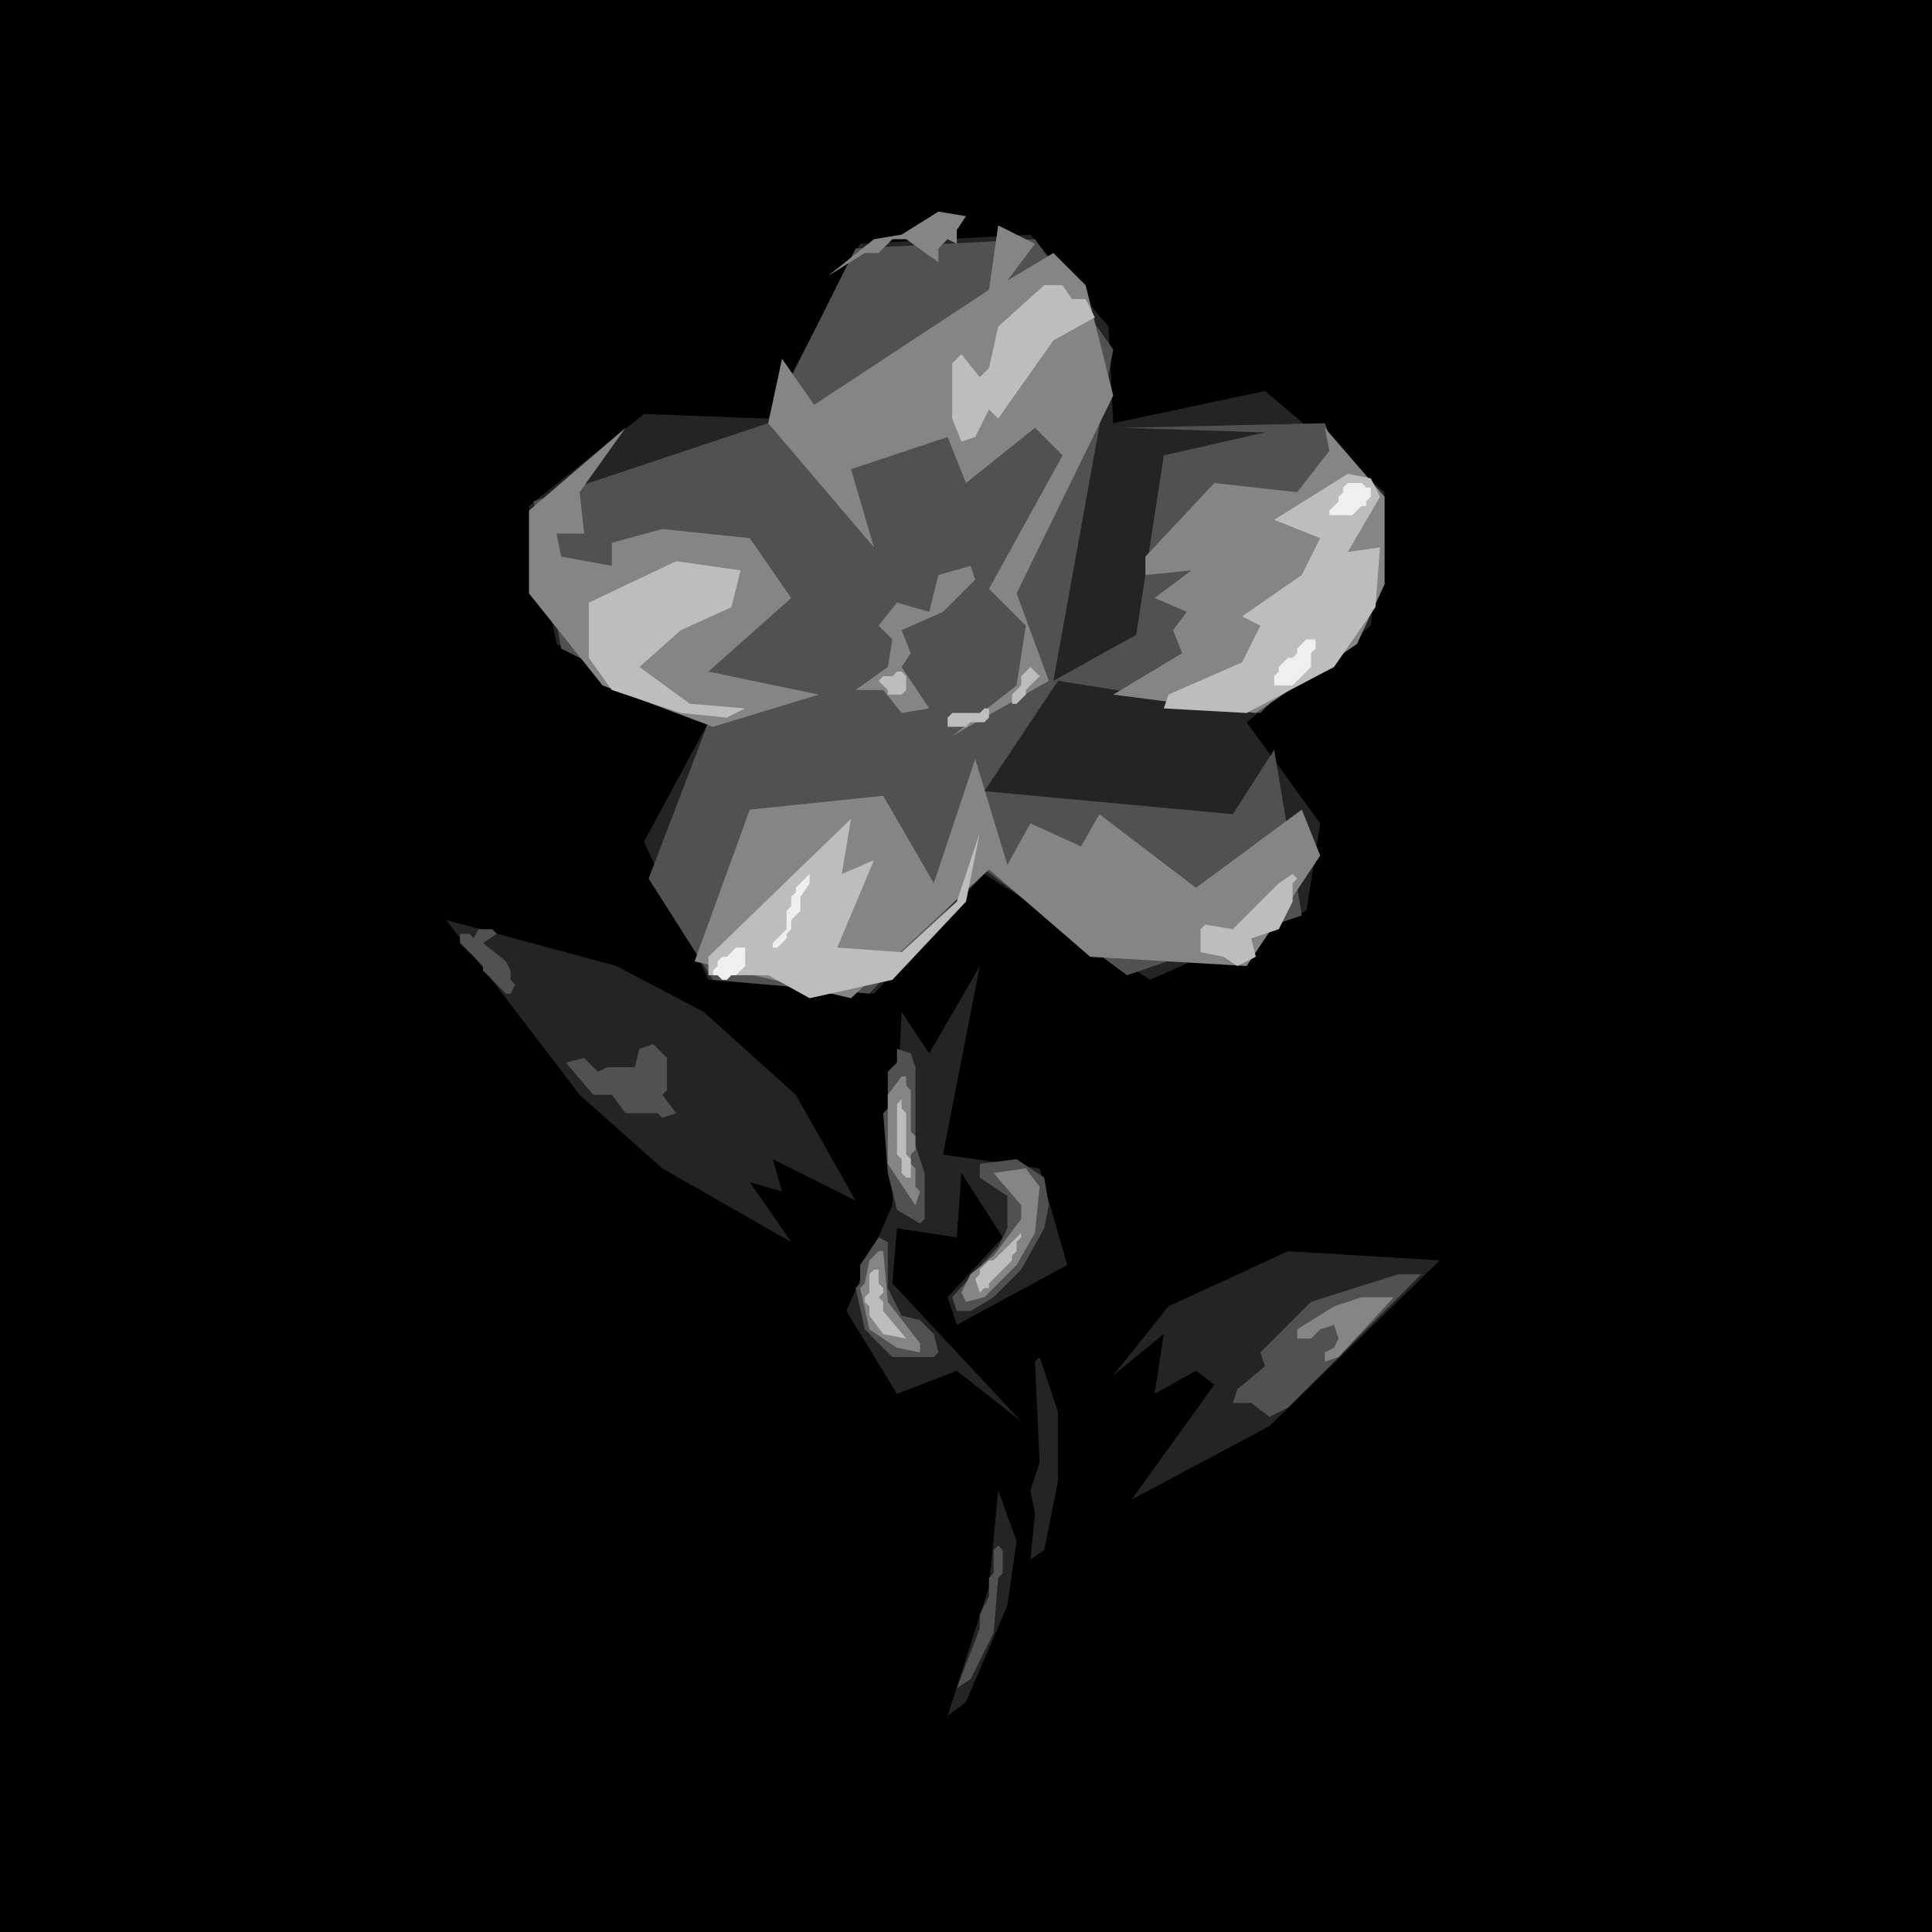
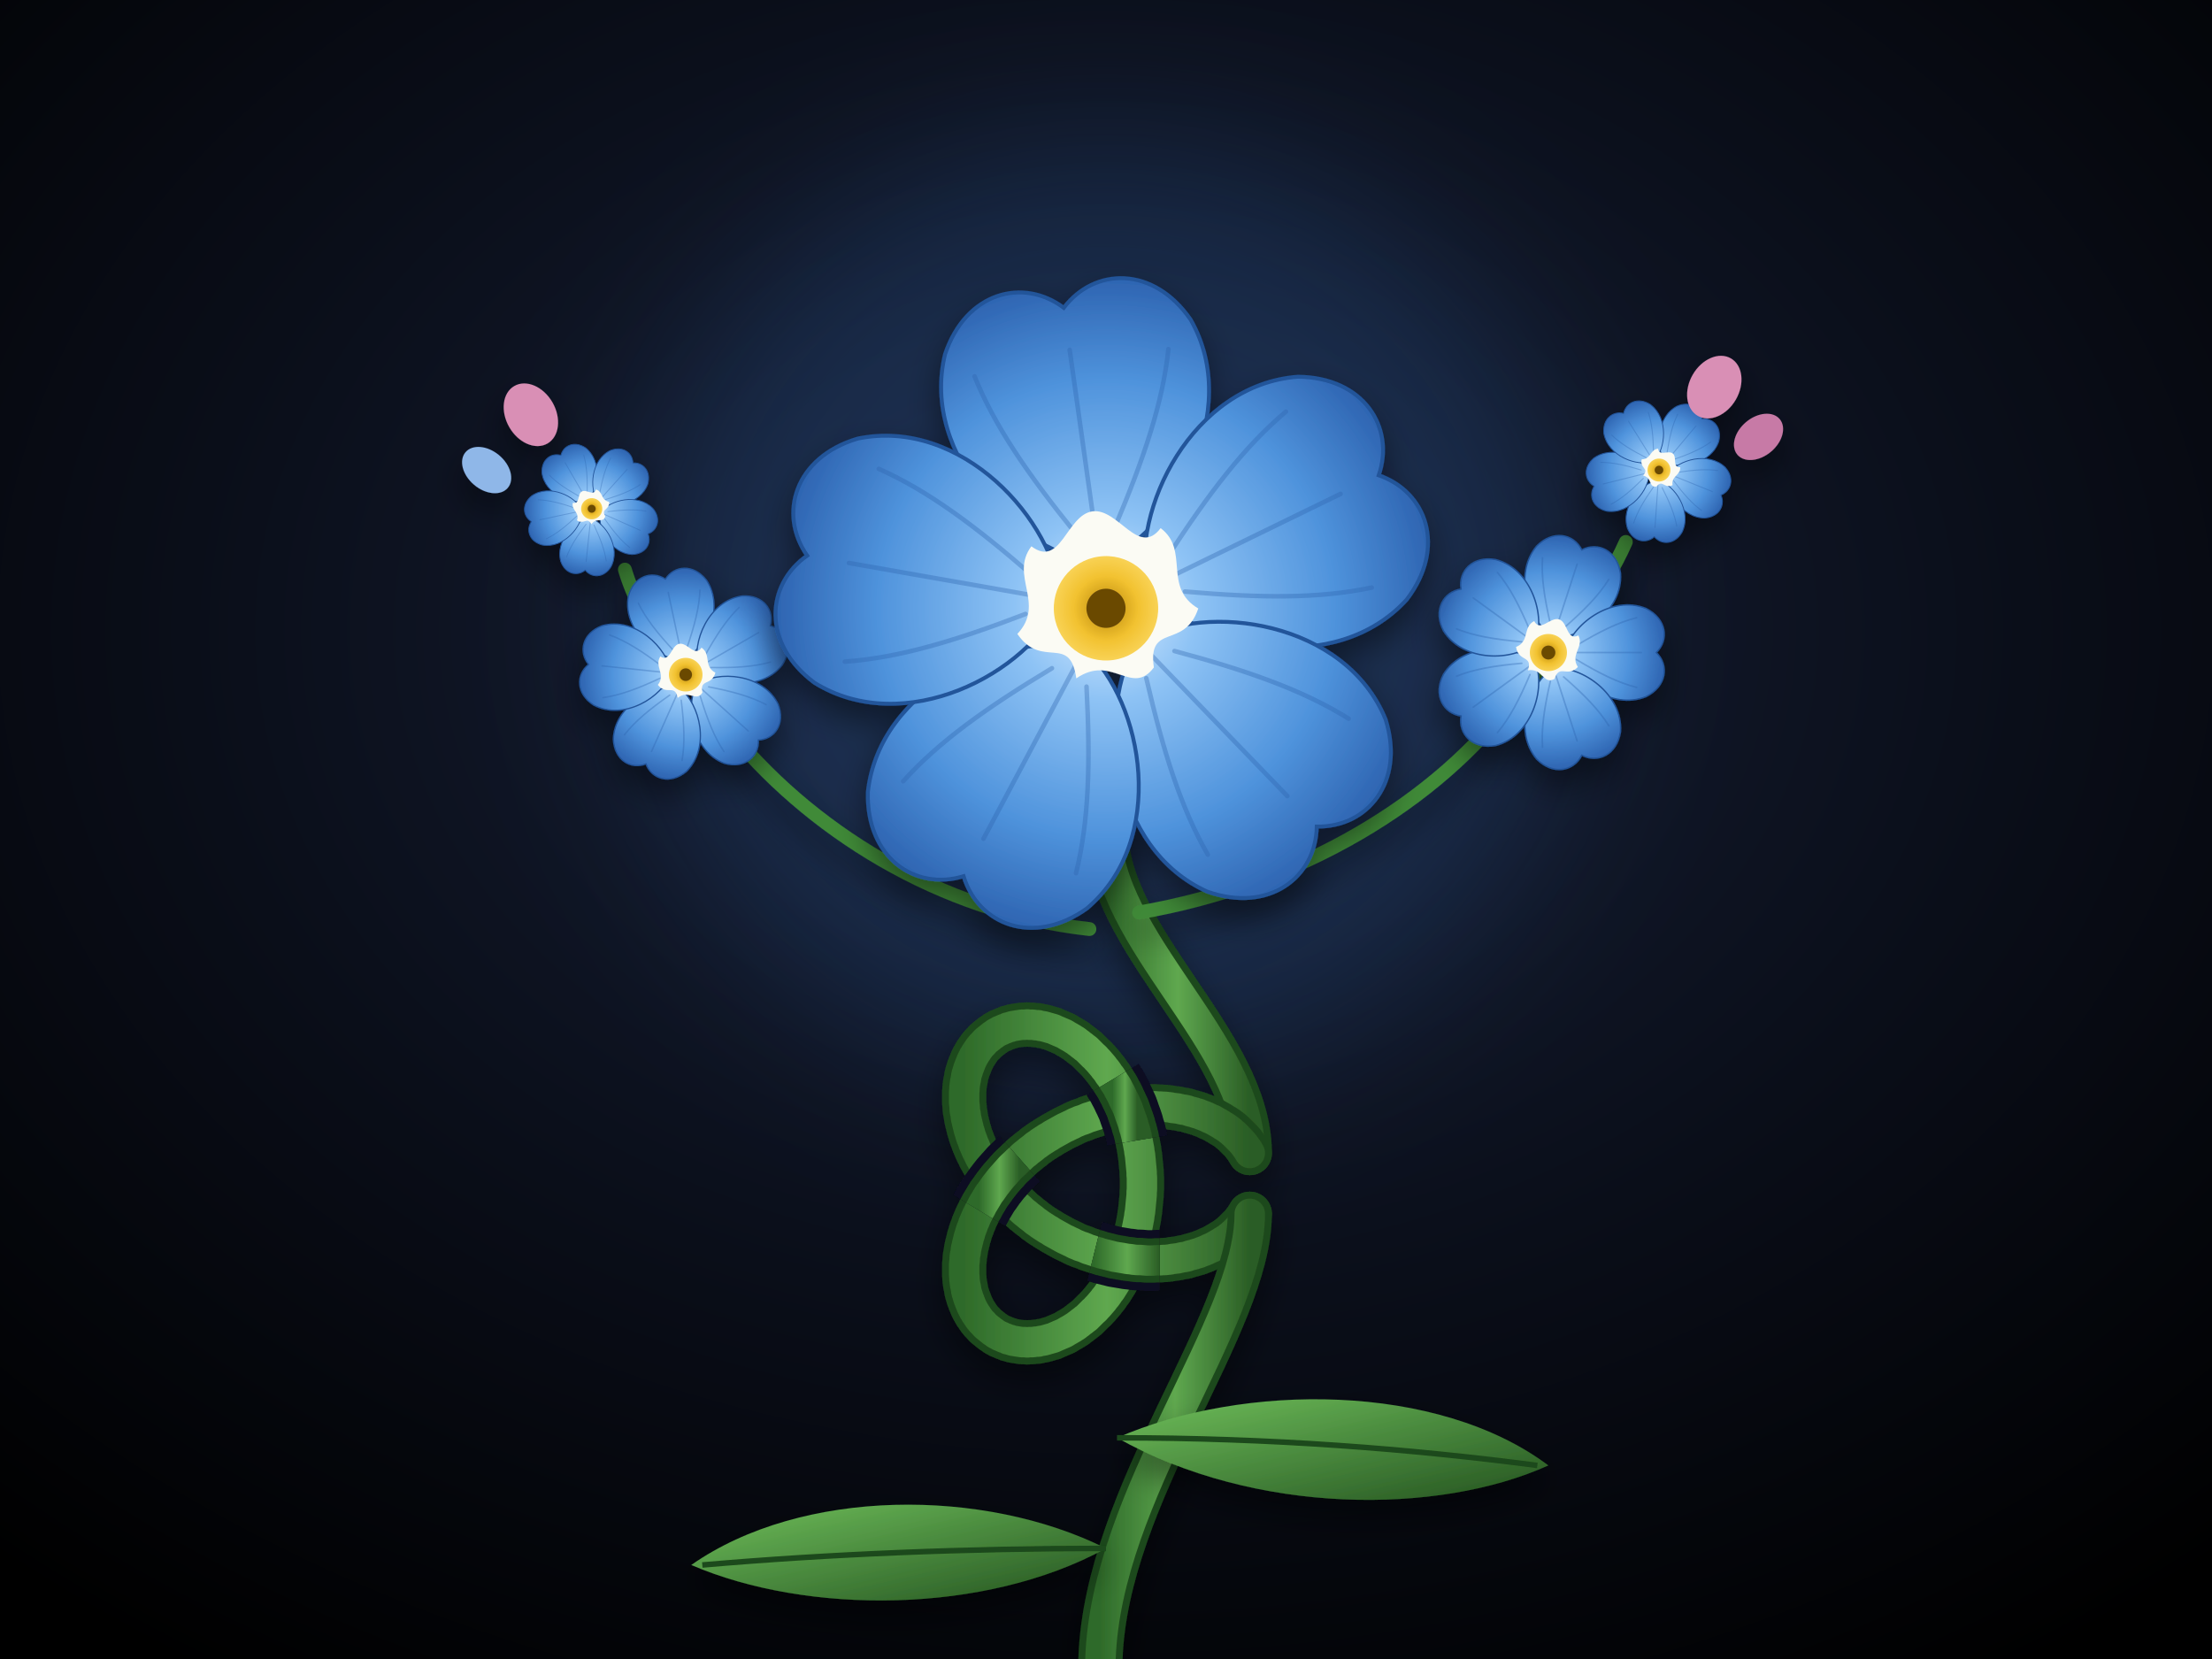
- <svg xmlns="http://www.w3.org/2000/svg" viewBox="0 0 420 420" role="img" aria-labelledby="title desc">
-   <rect width="420" height="420" fill="#000" />
-   <path fill="#242424" d="M217,324L215,345 L206,373 L210,370 L219,349 L221,335ZM226,295L225,296 L226,318 L224,324 L225,329 L224,339 L227,337 L230,322 L230,307ZM313,274L280,272 L254,284 L242,299 L253,290 L251,303 L260,298 L264,301 L246,326 L276,310ZM213,210L202,229 L196,220 L194,262 L184,285 L195,303 L208,298 L222,309 L194,279 L195,267 L208,269 L209,255 L218,269 L206,282 L208,288 L232,275 L226,254 L205,251ZM97,200L126,238 L144,254 L172,270 L163,257 L170,259 L168,252 L186,261 L173,238 L153,220 L134,210ZM115,110L121,140 L154,157 L140,183 L154,213 L190,216 L214,190 L250,213 L284,198 L287,179 L271,157 L298,136 L301,107 L275,85 L242,92 L241,71 L224,51 L187,53 L167,91 L140,90Z" />
-   <path fill="#515151" d="M217,336L216,337 L216,342 L215,343 L215,347 L213,351 L213,354 L208,367 L211,365 L216,355 L217,343 L218,342 L218,337ZM309,277L304,277 L285,283 L274,294 L275,297 L269,302 L268,305 L272,305 L276,308 L280,306ZM191,269L187,275 L187,279 L186,280 L188,289 L194,295 L203,295 L204,294 L203,290 L200,287 L196,286 L193,280 L193,270ZM221,252L213,253 L213,256 L219,260 L219,267 L217,271 L207,282 L208,285 L211,285 L216,282 L222,276 L227,267 L228,262 L227,256ZM195,228L195,231 L193,233 L193,241 L192,242 L193,255 L195,263 L200,266 L201,265 L201,255 L199,249 L199,232 L198,229ZM147,242L144,238 L145,237 L145,230 L142,227 L139,228 L138,232 L132,232 L130,233 L127,230 L123,231 L129,238 L133,238 L136,242 L143,242 L144,243ZM100,203L100,205 L105,210 L105,211 L110,216 L111,216 L112,214 L111,213 L111,211 L110,209 L105,205 L108,203 L107,202 L104,202 L103,204 L102,203ZM116,109L122,141 L154,157 L141,191 L155,213 L189,216 L214,189 L245,212 L283,199 L277,163 L268,177 L214,172 L230,148 L274,155 L301,127 L288,92 L244,93 L275,94 L253,99 L247,138 L229,148 L242,76 L225,52 L186,54 L167,92Z" />
-   <path fill="#858585" d="M303,282L296,282 L290,284 L282,289 L282,291 L285,291 L287,289 L290,288 L291,291 L290,293 L288,294 L288,296 L291,295ZM191,272L189,274 L188,279 L187,280 L189,289 L195,293 L200,294 L200,292 L193,283 L192,272ZM223,254L216,255 L222,262 L222,265 L216,273 L211,277 L209,281 L210,283 L214,282 L221,275 L225,268 L226,258ZM196,234L193,238 L193,253 L199,262 L200,259 L199,258 L199,254 L198,253 L198,251 L199,250 L199,247 L198,246 L198,237 L197,236 L197,234ZM151,209L185,217 L215,189 L237,208 L271,210 L287,186 L283,176 L260,193 L239,177 L235,184 L224,179 L219,188 L212,165 L203,192 L192,173 L163,176ZM211,123L204,125 L202,133 L195,131 L191,136 L194,139 L193,145 L186,150 L192,150 L196,155 L202,154 L196,145 L198,142 L196,137 L205,133 L212,126ZM288,93L289,98 L282,107 L264,105 L249,121 L249,125 L259,124 L251,130 L258,133 L255,137 L257,142 L242,151 L273,155 L295,140 L301,127 L301,108ZM115,111L115,129 L131,149 L155,158 L178,151 L154,146 L172,130 L163,117 L144,115 L133,118 L133,123 L122,121 L121,116 L127,116 L126,107 L136,93ZM217,49L215,63 L177,88 L170,78 L167,92 L190,119 L185,102 L206,95 L210,105 L225,93 L231,99 L215,128 L223,136 L221,149 L207,160 L228,148 L221,129 L242,86 L236,62 L229,55 L219,61 L225,53ZM210,47L204,46 L196,51 L190,52 L180,60 L188,55 L191,55 L194,52 L197,52 L204,57 L204,54 L206,52 L208,53 L208,50Z" />
-   <path fill="#bdbdbd" d="M190,276L189,277 L189,281 L188,282 L188,283 L189,284 L189,286 L192,290 L197,291 L192,285 L192,283 L191,282 L192,281 L192,280 L191,279 L191,276ZM222,267L222,268 L216,274 L215,274 L213,276 L213,277 L212,278 L213,281 L214,280 L215,280 L215,279 L220,274 L220,273 L221,272 L221,270 L222,269ZM196,239L195,240 L195,251 L196,252 L196,255 L197,256 L198,256 L198,252 L197,251 L197,242 L196,241ZM282,191L281,190 L278,192 L268,202 L262,201 L261,202 L261,207 L266,208 L269,210 L273,208 L272,204 L278,202 L281,196 L281,192ZM213,181L208,196 L196,207 L182,206 L190,187 L183,190 L185,178 L154,208 L154,212 L167,212 L176,217 L194,213 L210,196ZM215,154L214,154 L213,155 L207,155 L206,156 L206,158 L210,158 L211,157 L214,157 L215,156ZM197,150L197,147 L196,146 L195,146 L194,147 L192,147 L191,148 L189,148 L191,148 L193,150 L193,151 L196,151ZM224,145L222,147 L222,149 L220,151 L220,153 L221,153 L223,151 L223,150 L226,147ZM128,131L128,143 L133,150 L148,155 L158,156 L162,154 L150,153 L139,145 L148,137 L159,132 L161,124 L147,122ZM298,104L293,103 L277,113 L287,117 L283,125 L270,134 L274,136 L270,144 L254,151 L253,154 L271,155 L290,145 L299,132 L300,119 L293,120 L300,108ZM236,65L233,65 L231,62 L227,62 L217,71 L215,80 L213,82 L209,77 L207,79 L207,91 L209,96 L212,95 L215,89 L217,91 L229,74 L238,69Z" />
-   <path fill="#efefef" d="M162,206L160,206 L158,208 L157,208 L156,209 L156,210 L155,211 L155,212 L156,212 L157,213 L158,213 L159,212 L160,212 L162,210ZM176,190L173,193 L173,194 L172,195 L172,197 L171,198 L171,202 L168,205 L168,206 L169,206 L171,204 L171,203 L172,202 L172,200 L174,198 L174,195 L176,192ZM286,139L284,139 L282,141 L282,142 L281,143 L280,143 L278,145 L278,146 L277,147 L277,149 L281,149 L285,145 L285,142 L286,141ZM298,106L297,106 L296,105 L293,105 L292,106 L292,107 L291,108 L291,109 L289,111 L289,112 L294,112 L296,110 L297,110 L297,109 L298,108Z" />
+ <svg xmlns="http://www.w3.org/2000/svg" viewBox="0 0 800 600" role="img" aria-labelledby="title desc">
+   <defs>
+     <radialGradient id="bg" cx="50%" cy="38%" r="75%">
+       <stop offset="0" stop-color="#18223a" />
+       <stop offset="0.55" stop-color="#0a0e19" />
+       <stop offset="1" stop-color="#000" />
+     </radialGradient>
+     <radialGradient id="petal" cx="0" cy="0" r="100" gradientUnits="userSpaceOnUse">
+       <stop offset="0" stop-color="#d9ecff" />
+       <stop offset="0.28" stop-color="#8ec3f5" />
+       <stop offset="0.7" stop-color="#4f93dc" />
+       <stop offset="1" stop-color="#2f66b3" />
+     </radialGradient>
+     <radialGradient id="eye" cx="0" cy="0" r="22" gradientUnits="userSpaceOnUse">
+       <stop offset="0" stop-color="#b8860b" />
+       <stop offset="0.45" stop-color="#f2c230" />
+       <stop offset="1" stop-color="#ffe27a" />
+     </radialGradient>
+     <linearGradient id="stem" x1="0" y1="0" x2="1" y2="0">
+       <stop offset="0" stop-color="#2f6b2a" />
+       <stop offset="0.5" stop-color="#5fa84f" />
+       <stop offset="1" stop-color="#2a5d25" />
+     </linearGradient>
+     <linearGradient id="leaf" x1="0" y1="0" x2="1" y2="1">
+       <stop offset="0" stop-color="#6fbf5b" />
+       <stop offset="1" stop-color="#23521f" />
+     </linearGradient>
+     <filter id="soft" x="-20%" y="-20%" width="140%" height="140%">
+       <feGaussianBlur in="SourceAlpha" stdDeviation="6" />
+       <feOffset dy="6" />
+       <feComponentTransfer>
+         <feFuncA type="linear" slope="0.45" />
+       </feComponentTransfer>
+       <feMerge>
+         <feMergeNode />
+         <feMergeNode in="SourceGraphic" />
+       </feMerge>
+     </filter>
+     <filter id="glow" x="-50%" y="-50%" width="200%" height="200%">
+       <feGaussianBlur stdDeviation="30" />
+     </filter>
+     <path id="p" d="M0,-14 C-24,-20 -50,-54 -38,-84 C-29,-102 -11,-104 0,-93 C11,-104 29,-102 38,-84 C50,-54 24,-20 0,-14 Z" />
+     <g id="flower">
+       <g fill="url(#petal)" stroke="#23549a" stroke-width="1.2">
+         <use href="#p" />
+         <use href="#p" transform="rotate(72)" />
+         <use href="#p" transform="rotate(144)" />
+         <use href="#p" transform="rotate(216)" />
+         <use href="#p" transform="rotate(288)" />
+       </g>
+       <g stroke="#2d63ad" stroke-opacity="0.35" stroke-width="1.4" fill="none" stroke-linecap="round">
+         <path d="M0,-18 L0,-80 M-6,-24 C-18,-44 -26,-60 -30,-76 M6,-24 C18,-44 26,-60 30,-76" />
+         <path transform="rotate(72)" d="M0,-18 L0,-80 M-6,-24 C-18,-44 -26,-60 -30,-76 M6,-24 C18,-44 26,-60 30,-76" />
+         <path transform="rotate(144)" d="M0,-18 L0,-80 M-6,-24 C-18,-44 -26,-60 -30,-76 M6,-24 C18,-44 26,-60 30,-76" />
+         <path transform="rotate(216)" d="M0,-18 L0,-80 M-6,-24 C-18,-44 -26,-60 -30,-76 M6,-24 C18,-44 26,-60 30,-76" />
+         <path transform="rotate(288)" d="M0,-18 L0,-80 M-6,-24 C-18,-44 -26,-60 -30,-76 M6,-24 C18,-44 26,-60 30,-76" />
+       </g>
+       <path fill="#fbfbf4" d="M0,-30 C8,-30 12,-14 20,-22 C28,-14 18,-4 28,4 C22,16 12,6 12,20 C4,28 0,14 -12,20 C-12,6 -22,16 -28,4 C-18,-4 -28,-14 -20,-22 C-12,-14 -8,-30 0,-30 Z" />
+       <circle r="16" fill="url(#eye)" />
+       <circle r="6" fill="#6b4a06" />
+     </g>
+   </defs>
+   <rect width="800" height="600" fill="url(#bg)" />
+   <circle cx="400" cy="220" r="170" fill="#3d7fd6" opacity="0.18" filter="url(#glow)" />
+   <g fill="none" stroke-linejoin="round" filter="url(#soft)">
+     <path d="M400,300 C400,340 452.0,377.0 452.0,417.0" stroke="#1f4a1c" stroke-width="16" stroke-linecap="round" />
+     <path d="M400,300 C400,340 452.0,377.0 452.0,417.0" stroke="url(#stem)" stroke-width="11" stroke-linecap="round" />
+     <path d="M452.0,439.0 L451.6,439.6 L451.3,440.2 L450.9,440.7 L450.5,441.3 L450.1,441.8 L449.7,442.4 L449.2,442.9 L448.8,443.4 L448.3,443.9 L447.8,444.4 L447.3,444.9 L446.8,445.4 L446.3,445.9 L445.7,446.4 L445.2,446.9 L444.6,447.3 L444.0,447.8 L443.4,448.2 L442.8,448.6 L442.1,449.0 L441.5,449.4 L440.8,449.8 L440.1,450.2 L439.4,450.6 L438.7,451.0 L438.0,451.3 L437.3,451.6 L436.5,452.0 L435.8,452.3 L435.0,452.6 L434.2,452.9 L433.5,453.2 L432.7,453.4 L431.8,453.7 L431.0,453.9 L430.2,454.1 L429.4,454.4 L428.5,454.6 L427.7,454.7 L426.8,454.9 L425.9,455.1 L425.0,455.2 L424.1,455.3 L423.2,455.5 L422.3,455.6 L421.4,455.7 L420.5,455.7 L419.6,455.8 L418.7,455.8 L417.7,455.9 L416.8,455.9 L415.8,455.9 L414.9,455.9 L413.9,455.8 L413.0,455.8 L412.0,455.7 L411.1,455.6 L410.1,455.6 L409.1,455.5 L408.1,455.3 L407.2,455.2 L406.2,455.0 L405.2,454.9 L404.2,454.7 L403.3,454.5 L402.3,454.3 L401.3,454.1 L400.3,453.8 L399.3,453.6 L398.4,453.3 L397.4,453.0 L396.4,452.7 L395.4,452.4 L394.5,452.1 L393.5,451.8 L392.6,451.4 L391.6,451.0 L390.6,450.7 L389.7,450.3 L388.7,449.9 L387.8,449.4 L386.9,449.0 L385.9,448.5 L385.0,448.1 L384.1,447.6 L383.2,447.1 L382.3,446.6 L381.4,446.1 L380.5,445.6 L379.6,445.0 L378.7,444.5 L377.8,443.9 L377.0,443.4 L376.1,442.8 L375.3,442.2 L374.4,441.6 L373.6,440.9 L372.8,440.3 L372.0,439.7 L371.2,439.0 L370.4,438.4 L369.6,437.7 L368.9,437.0 L368.1,436.3 L367.4,435.6 L366.7,434.9 L365.9,434.2 L365.2,433.5 L364.6,432.8 L363.9,432.0 L363.2,431.3 L362.6,430.5 L361.9,429.8 L361.3,429.0 L360.7,428.2 L360.1,427.4 L359.5,426.7 L358.9,425.9 L358.4,425.1 L357.8,424.3 L357.3,423.5 L356.8,422.7 L356.3,421.8 L355.8,421.0 L355.3,420.2 L354.9,419.4 L354.4,418.6 L354.0,417.7 L353.6,416.9 L353.2,416.1 L352.8,415.2 L352.5,414.4 L352.1,413.6 L351.8,412.7 L351.5,411.9 L351.2,411.1 L350.9,410.2 L350.7,409.4 L350.4,408.6 L350.2,407.7 L350.0,406.9 L349.8,406.1 L349.6,405.2 L349.4,404.4 L349.3,403.6 L349.2,402.8 L349.0,402.0 L348.9,401.2 L348.9,400.4 L348.8,399.6 L348.7,398.8 L348.7,398.0 L348.7,397.2 L348.7,396.4 L348.7,395.6 L348.7,394.9 L348.8,394.1 L348.8,393.4 L348.9,392.6 L349.0,391.9 L349.1,391.2 L349.3,390.4 L349.4,389.7 L349.5,389.0 L349.7,388.3 L349.9,387.7 L350.1,387.0 L350.3,386.3 L350.6,385.7 L350.8,385.0 L351.1,384.4 L351.3,383.8 L351.6,383.2 L351.9,382.6 L352.2,382.0 L352.6,381.4 L352.9,380.8 L353.3,380.3 L353.6,379.8 L354.0,379.2 L354.4,378.7 L354.8,378.2 L355.2,377.8 L355.7,377.3 L356.1,376.8 L356.5,376.4 L357.0,376.0 L357.5,375.6 L358.0,375.2 L358.5,374.8 L359.0,374.4 L359.5,374.1 L360.0,373.7 L360.5,373.4 L361.1,373.1 L361.6,372.8 L362.2,372.6 L362.8,372.3 L363.3,372.1 L363.9,371.9 L364.5,371.6 L365.1,371.5 L365.7,371.3 L366.3,371.1 L367.0,371.0 L367.6,370.9 L368.2,370.8 L368.9,370.7 L369.5,370.6 L370.2,370.6 L370.8,370.6 L371.5,370.5 L372.1,370.6 L372.8,370.6 L373.5,370.6 L374.1,370.7 L374.8,370.8 L375.5,370.8 L376.2,371.0 L376.8,371.1 L377.5,371.2 L378.2,371.4 L378.9,371.6 L379.6,371.8 L380.3,372.0 L381.0,372.2 L381.6,372.5 L382.3,372.8 L383.0,373.1 L383.7,373.4 L384.4,373.7 L385.1,374.0 L385.7,374.4 L386.4,374.8 L387.1,375.2 L387.8,375.6 L388.4,376.0 L389.1,376.4 L389.7,376.9 L390.4,377.4 L391.0,377.9 L391.7,378.4 L392.3,378.9 L393.0,379.4 L393.6,380.0 L394.2,380.6 L394.8,381.2 L395.4,381.8 L396.1,382.4 L396.6,383.0 L397.2,383.6 L397.8,384.3 L398.4,385.0 L399.0,385.7 L399.5,386.4 L400.1,387.1 L400.6,387.8 L401.1,388.6 L401.7,389.3 L402.2,390.1 L402.7,390.9 L403.2,391.7 L403.7,392.5 L404.1,393.3 L404.6,394.1 L405.1,395.0 L405.5,395.8 L405.9,396.7 L406.4,397.5 L406.8,398.4 L407.2,399.3 L407.5,400.2 L407.9,401.1 L408.3,402.0 L408.6,403.0 L409.0,403.9 L409.3,404.8 L409.6,405.8 L409.9,406.8 L410.2,407.7 L410.4,408.7 L410.7,409.7 L411.0,410.7 L411.2,411.6 L411.4,412.6 L411.6,413.6 L411.8,414.7 L412.0,415.7 L412.1,416.7 L412.3,417.7 L412.4,418.7 L412.5,419.7 L412.6,420.8 L412.7,421.8 L412.8,422.8 L412.9,423.9 L412.9,424.9 L413.0,425.9 L413.0,427.0 L413.0,428.0 L413.0,429.0 L413.0,430.1 L412.9,431.1 L412.9,432.1 L412.8,433.2 L412.7,434.2 L412.6,435.2 L412.5,436.3 L412.4,437.3 L412.3,438.3 L412.1,439.3 L412.0,440.3 L411.8,441.3 L411.6,442.4 L411.4,443.4 L411.2,444.4 L411.0,445.3 L410.7,446.3 L410.4,447.3 L410.2,448.3 L409.9,449.2 L409.6,450.2 L409.3,451.2 L409.0,452.1 L408.6,453.0 L408.3,454.0 L407.9,454.9 L407.5,455.8 L407.2,456.7 L406.8,457.6 L406.4,458.5 L405.9,459.3 L405.5,460.2 L405.1,461.0 L404.6,461.9 L404.1,462.7 L403.7,463.5 L403.2,464.3 L402.7,465.1 L402.2,465.9 L401.7,466.7 L401.1,467.4 L400.6,468.2 L400.1,468.9 L399.5,469.6 L399.0,470.3 L398.4,471.0 L397.8,471.7 L397.2,472.4 L396.6,473.0 L396.1,473.6 L395.4,474.2 L394.8,474.8 L394.2,475.4 L393.6,476.0 L393.0,476.6 L392.3,477.1 L391.7,477.6 L391.0,478.1 L390.4,478.6 L389.7,479.1 L389.1,479.6 L388.4,480.0 L387.8,480.4 L387.1,480.8 L386.4,481.2 L385.7,481.6 L385.1,482.0 L384.4,482.3 L383.7,482.6 L383.0,482.9 L382.3,483.2 L381.6,483.5 L381.0,483.8 L380.3,484.0 L379.6,484.2 L378.9,484.4 L378.2,484.6 L377.5,484.8 L376.8,484.9 L376.2,485.0 L375.5,485.2 L374.8,485.2 L374.1,485.3 L373.5,485.4 L372.8,485.4 L372.1,485.4 L371.5,485.5 L370.8,485.4 L370.2,485.4 L369.5,485.4 L368.9,485.3 L368.2,485.2 L367.6,485.1 L367.0,485.0 L366.3,484.9 L365.7,484.7 L365.1,484.5 L364.5,484.4 L363.9,484.1 L363.3,483.9 L362.8,483.7 L362.2,483.4 L361.6,483.2 L361.1,482.9 L360.5,482.6 L360.0,482.3 L359.5,481.9 L359.0,481.6 L358.5,481.2 L358.0,480.8 L357.5,480.4 L357.0,480.0 L356.5,479.6 L356.1,479.2 L355.7,478.7 L355.2,478.2 L354.8,477.8 L354.4,477.3 L354.0,476.8 L353.6,476.2 L353.3,475.7 L352.9,475.2 L352.6,474.6 L352.2,474.0 L351.9,473.4 L351.6,472.8 L351.3,472.2 L351.1,471.6 L350.8,471.0 L350.6,470.3 L350.3,469.7 L350.1,469.0 L349.9,468.3 L349.7,467.7 L349.5,467.0 L349.4,466.3 L349.3,465.6 L349.1,464.8 L349.0,464.1 L348.9,463.4 L348.8,462.6 L348.8,461.9 L348.7,461.1 L348.7,460.4 L348.7,459.6 L348.7,458.8 L348.7,458.0 L348.7,457.2 L348.8,456.4 L348.9,455.6 L348.9,454.8 L349.0,454.0 L349.2,453.2 L349.3,452.4 L349.4,451.6 L349.6,450.8 L349.8,449.9 L350.0,449.1 L350.2,448.3 L350.4,447.4 L350.7,446.6 L350.9,445.8 L351.2,444.9 L351.5,444.1 L351.8,443.3 L352.1,442.4 L352.5,441.6 L352.8,440.8 L353.2,439.9 L353.6,439.1 L354.0,438.3 L354.4,437.4 L354.9,436.6 L355.3,435.8 L355.8,435.0 L356.3,434.2 L356.8,433.3 L357.3,432.5 L357.8,431.7 L358.4,430.9 L358.9,430.1 L359.5,429.3 L360.1,428.6 L360.7,427.8 L361.3,427.0 L361.9,426.2 L362.6,425.5 L363.2,424.7 L363.9,424.0 L364.6,423.2 L365.2,422.5 L365.9,421.8 L366.7,421.1 L367.4,420.4 L368.1,419.7 L368.9,419.0 L369.6,418.3 L370.4,417.6 L371.2,417.0 L372.0,416.3 L372.8,415.7 L373.6,415.1 L374.4,414.4 L375.3,413.8 L376.1,413.2 L377.0,412.6 L377.8,412.1 L378.7,411.5 L379.6,411.0 L380.5,410.4 L381.4,409.9 L382.3,409.4 L383.2,408.9 L384.1,408.4 L385.0,407.9 L385.9,407.5 L386.9,407.0 L387.8,406.6 L388.7,406.1 L389.7,405.7 L390.6,405.3 L391.6,405.0 L392.6,404.6 L393.5,404.2 L394.5,403.9 L395.4,403.6 L396.4,403.3 L397.4,403.0 L398.4,402.7 L399.3,402.4 L400.3,402.2 L401.3,401.9 L402.3,401.7 L403.3,401.5 L404.2,401.3 L405.2,401.1 L406.2,401.0 L407.2,400.8 L408.1,400.7 L409.1,400.5 L410.1,400.4 L411.1,400.4 L412.0,400.3 L413.0,400.2 L413.9,400.2 L414.9,400.1 L415.8,400.1 L416.8,400.1 L417.7,400.1 L418.7,400.2 L419.6,400.2 L420.5,400.3 L421.4,400.3 L422.3,400.4 L423.2,400.5 L424.1,400.7 L425.0,400.8 L425.9,400.9 L426.8,401.1 L427.7,401.3 L428.5,401.4 L429.4,401.6 L430.2,401.9 L431.0,402.1 L431.8,402.3 L432.7,402.6 L433.5,402.8 L434.2,403.1 L435.0,403.4 L435.8,403.7 L436.5,404.0 L437.3,404.4 L438.0,404.7 L438.7,405.0 L439.4,405.4 L440.1,405.8 L440.8,406.2 L441.5,406.6 L442.1,407.0 L442.8,407.4 L443.4,407.8 L444.0,408.2 L444.6,408.7 L445.2,409.1 L445.7,409.6 L446.3,410.1 L446.8,410.6 L447.3,411.1 L447.8,411.6 L448.3,412.1 L448.8,412.6 L449.2,413.1 L449.7,413.6 L450.1,414.2 L450.5,414.7 L450.9,415.3 L451.3,415.8 L451.6,416.4 L452.0,417.0" stroke="#1f4a1c" stroke-width="16" stroke-linecap="round" />
+     <path d="M452.0,439.0 L451.6,439.6 L451.3,440.2 L450.9,440.7 L450.5,441.3 L450.1,441.8 L449.7,442.4 L449.2,442.9 L448.8,443.4 L448.3,443.9 L447.8,444.4 L447.3,444.9 L446.8,445.4 L446.3,445.9 L445.7,446.4 L445.2,446.9 L444.6,447.3 L444.0,447.8 L443.4,448.2 L442.8,448.6 L442.1,449.0 L441.5,449.4 L440.8,449.8 L440.1,450.2 L439.4,450.6 L438.7,451.0 L438.0,451.3 L437.3,451.6 L436.5,452.0 L435.8,452.3 L435.0,452.6 L434.2,452.9 L433.5,453.2 L432.7,453.4 L431.8,453.7 L431.0,453.9 L430.2,454.1 L429.4,454.4 L428.5,454.6 L427.7,454.7 L426.8,454.9 L425.9,455.1 L425.0,455.2 L424.1,455.3 L423.2,455.5 L422.3,455.6 L421.4,455.7 L420.5,455.7 L419.6,455.8 L418.7,455.8 L417.7,455.9 L416.8,455.9 L415.8,455.9 L414.9,455.9 L413.9,455.8 L413.0,455.8 L412.0,455.7 L411.1,455.6 L410.1,455.6 L409.1,455.5 L408.1,455.3 L407.2,455.2 L406.2,455.0 L405.2,454.9 L404.2,454.7 L403.3,454.5 L402.3,454.3 L401.3,454.1 L400.3,453.8 L399.3,453.6 L398.4,453.3 L397.4,453.0 L396.4,452.7 L395.4,452.4 L394.5,452.1 L393.5,451.8 L392.6,451.4 L391.6,451.0 L390.6,450.7 L389.7,450.3 L388.7,449.9 L387.8,449.4 L386.9,449.0 L385.9,448.5 L385.0,448.1 L384.1,447.6 L383.2,447.1 L382.3,446.6 L381.4,446.1 L380.5,445.6 L379.6,445.0 L378.7,444.5 L377.8,443.9 L377.0,443.4 L376.1,442.8 L375.3,442.2 L374.4,441.6 L373.6,440.9 L372.8,440.3 L372.0,439.7 L371.2,439.0 L370.4,438.4 L369.6,437.7 L368.9,437.0 L368.1,436.3 L367.4,435.6 L366.7,434.9 L365.9,434.2 L365.2,433.5 L364.6,432.8 L363.9,432.0 L363.2,431.3 L362.6,430.5 L361.9,429.8 L361.3,429.0 L360.7,428.2 L360.1,427.4 L359.5,426.7 L358.9,425.9 L358.4,425.1 L357.8,424.3 L357.3,423.5 L356.8,422.7 L356.3,421.8 L355.8,421.0 L355.3,420.2 L354.9,419.4 L354.4,418.6 L354.0,417.7 L353.6,416.9 L353.2,416.1 L352.8,415.2 L352.5,414.4 L352.1,413.6 L351.8,412.7 L351.5,411.9 L351.2,411.1 L350.9,410.2 L350.7,409.4 L350.4,408.6 L350.2,407.7 L350.0,406.9 L349.8,406.1 L349.6,405.2 L349.4,404.4 L349.3,403.6 L349.2,402.8 L349.0,402.0 L348.9,401.2 L348.9,400.4 L348.8,399.6 L348.7,398.8 L348.7,398.0 L348.7,397.2 L348.7,396.4 L348.7,395.6 L348.7,394.9 L348.8,394.1 L348.8,393.4 L348.9,392.6 L349.0,391.9 L349.1,391.2 L349.3,390.4 L349.4,389.7 L349.5,389.0 L349.7,388.3 L349.9,387.7 L350.1,387.0 L350.3,386.3 L350.6,385.7 L350.8,385.0 L351.1,384.4 L351.3,383.8 L351.6,383.2 L351.9,382.6 L352.2,382.0 L352.6,381.4 L352.9,380.8 L353.3,380.3 L353.6,379.8 L354.0,379.2 L354.4,378.7 L354.8,378.2 L355.2,377.8 L355.7,377.3 L356.1,376.8 L356.5,376.4 L357.0,376.0 L357.5,375.6 L358.0,375.2 L358.5,374.8 L359.0,374.4 L359.5,374.1 L360.0,373.7 L360.5,373.4 L361.1,373.1 L361.6,372.8 L362.2,372.6 L362.8,372.3 L363.3,372.1 L363.9,371.9 L364.5,371.6 L365.1,371.5 L365.7,371.3 L366.3,371.1 L367.0,371.0 L367.6,370.9 L368.2,370.8 L368.9,370.7 L369.5,370.6 L370.2,370.6 L370.8,370.6 L371.5,370.5 L372.1,370.6 L372.8,370.6 L373.5,370.6 L374.1,370.7 L374.8,370.8 L375.5,370.8 L376.2,371.0 L376.8,371.1 L377.5,371.2 L378.2,371.4 L378.9,371.6 L379.6,371.8 L380.3,372.0 L381.0,372.2 L381.6,372.5 L382.3,372.8 L383.0,373.1 L383.7,373.4 L384.4,373.7 L385.1,374.0 L385.7,374.4 L386.4,374.8 L387.1,375.2 L387.8,375.6 L388.4,376.0 L389.1,376.4 L389.7,376.9 L390.4,377.4 L391.0,377.9 L391.7,378.4 L392.3,378.9 L393.0,379.4 L393.6,380.0 L394.2,380.6 L394.8,381.2 L395.4,381.8 L396.1,382.4 L396.6,383.0 L397.2,383.6 L397.8,384.3 L398.4,385.0 L399.0,385.7 L399.5,386.4 L400.1,387.1 L400.6,387.8 L401.1,388.6 L401.7,389.3 L402.2,390.1 L402.7,390.9 L403.2,391.7 L403.7,392.5 L404.1,393.3 L404.6,394.1 L405.1,395.0 L405.5,395.8 L405.9,396.7 L406.4,397.5 L406.8,398.4 L407.2,399.3 L407.5,400.2 L407.9,401.1 L408.3,402.0 L408.6,403.0 L409.0,403.9 L409.3,404.8 L409.6,405.8 L409.9,406.8 L410.2,407.7 L410.4,408.7 L410.7,409.7 L411.0,410.7 L411.2,411.6 L411.4,412.6 L411.6,413.6 L411.8,414.7 L412.0,415.7 L412.1,416.7 L412.3,417.7 L412.4,418.7 L412.5,419.7 L412.6,420.8 L412.7,421.8 L412.8,422.8 L412.9,423.9 L412.9,424.9 L413.0,425.9 L413.0,427.0 L413.0,428.0 L413.0,429.0 L413.0,430.1 L412.9,431.1 L412.9,432.1 L412.8,433.2 L412.7,434.2 L412.6,435.2 L412.5,436.3 L412.4,437.3 L412.3,438.3 L412.1,439.3 L412.0,440.3 L411.8,441.3 L411.6,442.4 L411.4,443.4 L411.2,444.4 L411.0,445.3 L410.7,446.3 L410.4,447.3 L410.2,448.3 L409.9,449.2 L409.6,450.2 L409.3,451.2 L409.0,452.1 L408.6,453.0 L408.3,454.0 L407.9,454.9 L407.5,455.8 L407.2,456.7 L406.8,457.6 L406.4,458.5 L405.9,459.3 L405.5,460.2 L405.1,461.0 L404.6,461.9 L404.1,462.7 L403.7,463.5 L403.2,464.3 L402.7,465.1 L402.2,465.9 L401.7,466.7 L401.1,467.4 L400.6,468.2 L400.1,468.9 L399.5,469.6 L399.0,470.3 L398.4,471.0 L397.8,471.7 L397.2,472.4 L396.6,473.0 L396.1,473.6 L395.4,474.2 L394.8,474.8 L394.2,475.4 L393.6,476.0 L393.0,476.6 L392.3,477.1 L391.7,477.6 L391.0,478.1 L390.4,478.6 L389.7,479.1 L389.1,479.6 L388.4,480.0 L387.8,480.4 L387.1,480.8 L386.4,481.2 L385.7,481.6 L385.1,482.0 L384.4,482.3 L383.7,482.6 L383.0,482.9 L382.3,483.2 L381.6,483.5 L381.0,483.8 L380.3,484.0 L379.6,484.2 L378.9,484.4 L378.2,484.6 L377.5,484.8 L376.8,484.9 L376.2,485.0 L375.5,485.2 L374.8,485.2 L374.1,485.3 L373.5,485.4 L372.8,485.4 L372.1,485.4 L371.5,485.5 L370.8,485.4 L370.2,485.4 L369.5,485.4 L368.9,485.3 L368.2,485.2 L367.6,485.1 L367.0,485.0 L366.3,484.9 L365.7,484.7 L365.1,484.5 L364.5,484.4 L363.9,484.1 L363.3,483.9 L362.8,483.7 L362.2,483.4 L361.6,483.2 L361.1,482.9 L360.5,482.6 L360.0,482.3 L359.5,481.9 L359.0,481.6 L358.5,481.2 L358.0,480.8 L357.5,480.4 L357.0,480.0 L356.5,479.6 L356.1,479.2 L355.7,478.7 L355.2,478.2 L354.8,477.8 L354.4,477.3 L354.0,476.8 L353.6,476.2 L353.3,475.7 L352.9,475.2 L352.6,474.6 L352.2,474.0 L351.9,473.4 L351.6,472.8 L351.3,472.2 L351.1,471.6 L350.8,471.0 L350.6,470.3 L350.3,469.7 L350.1,469.0 L349.9,468.3 L349.7,467.7 L349.5,467.0 L349.4,466.3 L349.3,465.6 L349.1,464.8 L349.0,464.1 L348.9,463.4 L348.8,462.6 L348.8,461.9 L348.7,461.1 L348.7,460.4 L348.7,459.6 L348.7,458.8 L348.7,458.0 L348.7,457.2 L348.8,456.4 L348.9,455.6 L348.9,454.8 L349.0,454.0 L349.2,453.2 L349.3,452.4 L349.4,451.6 L349.6,450.8 L349.8,449.9 L350.0,449.1 L350.2,448.3 L350.4,447.4 L350.7,446.6 L350.9,445.8 L351.2,444.9 L351.5,444.1 L351.8,443.3 L352.1,442.4 L352.5,441.6 L352.8,440.8 L353.2,439.9 L353.6,439.1 L354.0,438.3 L354.4,437.4 L354.9,436.6 L355.3,435.8 L355.8,435.0 L356.3,434.2 L356.8,433.3 L357.3,432.5 L357.8,431.7 L358.4,430.9 L358.9,430.1 L359.5,429.3 L360.1,428.6 L360.7,427.8 L361.3,427.0 L361.9,426.2 L362.6,425.5 L363.2,424.7 L363.9,424.0 L364.6,423.2 L365.2,422.5 L365.9,421.8 L366.7,421.1 L367.4,420.4 L368.1,419.7 L368.9,419.0 L369.6,418.3 L370.4,417.6 L371.2,417.0 L372.0,416.3 L372.8,415.7 L373.6,415.1 L374.4,414.4 L375.3,413.8 L376.1,413.2 L377.0,412.6 L377.8,412.1 L378.7,411.5 L379.6,411.0 L380.5,410.4 L381.4,409.9 L382.3,409.4 L383.2,408.9 L384.1,408.4 L385.0,407.9 L385.9,407.5 L386.9,407.0 L387.8,406.6 L388.7,406.1 L389.7,405.7 L390.6,405.3 L391.6,405.0 L392.6,404.6 L393.5,404.2 L394.5,403.9 L395.4,403.6 L396.4,403.3 L397.4,403.0 L398.4,402.7 L399.3,402.4 L400.3,402.2 L401.3,401.9 L402.3,401.7 L403.3,401.5 L404.2,401.3 L405.2,401.1 L406.2,401.0 L407.2,400.8 L408.1,400.7 L409.1,400.5 L410.1,400.4 L411.1,400.4 L412.0,400.3 L413.0,400.2 L413.9,400.2 L414.9,400.1 L415.8,400.1 L416.8,400.1 L417.7,400.1 L418.7,400.2 L419.6,400.2 L420.5,400.3 L421.4,400.3 L422.3,400.4 L423.2,400.5 L424.1,400.7 L425.0,400.8 L425.9,400.9 L426.8,401.1 L427.7,401.3 L428.5,401.4 L429.4,401.6 L430.2,401.9 L431.0,402.1 L431.8,402.3 L432.7,402.6 L433.5,402.8 L434.2,403.1 L435.0,403.4 L435.8,403.7 L436.5,404.0 L437.3,404.4 L438.0,404.7 L438.7,405.0 L439.4,405.4 L440.1,405.8 L440.8,406.2 L441.5,406.6 L442.1,407.0 L442.8,407.4 L443.4,407.8 L444.0,408.2 L444.6,408.7 L445.2,409.1 L445.7,409.6 L446.3,410.1 L446.8,410.6 L447.3,411.1 L447.8,411.6 L448.3,412.1 L448.8,412.6 L449.2,413.1 L449.7,413.6 L450.1,414.2 L450.5,414.7 L450.9,415.3 L451.3,415.8 L451.6,416.4 L452.0,417.0" stroke="url(#stem)" stroke-width="11" stroke-linecap="round" />
+     <path d="M452.0,439.0 C452.0,479.0 400,540 398,600" stroke="#1f4a1c" stroke-width="16" stroke-linecap="round" />
+     <path d="M452.0,439.0 C452.0,479.0 400,540 398,600" stroke="url(#stem)" stroke-width="11" stroke-linecap="round" />
+     <path d="M419.4,455.8 L418.2,455.8 L417.1,455.9 L415.9,455.9 L414.8,455.9 L413.6,455.8 L412.5,455.7 L411.3,455.7 L410.1,455.6 L408.9,455.4 L407.7,455.3 L406.6,455.1 L405.4,454.9 L404.2,454.7 L403.0,454.5 L401.8,454.2 L400.6,453.9 L399.4,453.6 L398.2,453.3 L397.1,452.9 L395.9,452.6" stroke="#0b1020" stroke-width="22" stroke-linecap="butt" />
+     <path d="M419.4,455.8 L418.2,455.8 L417.1,455.9 L415.9,455.9 L414.8,455.9 L413.6,455.8 L412.5,455.7 L411.3,455.7 L410.1,455.6 L408.9,455.4 L407.7,455.3 L406.6,455.1 L405.4,454.9 L404.2,454.7 L403.0,454.5 L401.8,454.2 L400.6,453.9 L399.4,453.6 L398.2,453.3 L397.1,452.9 L395.9,452.6" stroke="#1f4a1c" stroke-width="16" stroke-linecap="butt" />
+     <path d="M419.4,455.8 L418.2,455.8 L417.1,455.9 L415.9,455.9 L414.8,455.9 L413.6,455.8 L412.5,455.7 L411.3,455.7 L410.1,455.6 L408.9,455.4 L407.7,455.3 L406.6,455.1 L405.4,454.9 L404.2,454.7 L403.0,454.5 L401.8,454.2 L400.6,453.9 L399.4,453.6 L398.2,453.3 L397.1,452.9 L395.9,452.6" stroke="url(#stem)" stroke-width="11" stroke-linecap="butt" />
+     <path d="M354.2,437.8 L354.8,436.8 L355.3,435.8 L355.9,434.8 L356.5,433.8 L357.1,432.8 L357.7,431.8 L358.4,430.9 L359.1,429.9 L359.8,428.9 L360.5,428.0 L361.2,427.1 L362.0,426.1 L362.8,425.2 L363.6,424.3 L364.4,423.4 L365.2,422.5 L366.1,421.6 L367.0,420.8 L367.9,419.9 L368.8,419.1" stroke="#0b1020" stroke-width="22" stroke-linecap="butt" />
+     <path d="M354.2,437.8 L354.8,436.8 L355.3,435.8 L355.9,434.8 L356.5,433.8 L357.1,432.8 L357.7,431.8 L358.4,430.9 L359.1,429.9 L359.8,428.9 L360.5,428.0 L361.2,427.1 L362.0,426.1 L362.8,425.2 L363.6,424.3 L364.4,423.4 L365.2,422.5 L366.1,421.6 L367.0,420.8 L367.9,419.9 L368.8,419.1" stroke="#1f4a1c" stroke-width="16" stroke-linecap="butt" />
+     <path d="M354.2,437.8 L354.8,436.8 L355.3,435.8 L355.9,434.8 L356.5,433.8 L357.1,432.8 L357.7,431.8 L358.4,430.9 L359.1,429.9 L359.8,428.9 L360.5,428.0 L361.2,427.1 L362.0,426.1 L362.8,425.2 L363.6,424.3 L364.4,423.4 L365.2,422.5 L366.1,421.6 L367.0,420.8 L367.9,419.9 L368.8,419.1" stroke="url(#stem)" stroke-width="11" stroke-linecap="butt" />
+     <path d="M402.4,390.4 L403.0,391.4 L403.6,392.3 L404.2,393.3 L404.7,394.3 L405.3,395.4 L405.8,396.4 L406.3,397.5 L406.8,398.5 L407.3,399.6 L407.8,400.7 L408.2,401.8 L408.6,403.0 L409.0,404.1 L409.4,405.2 L409.8,406.4 L410.1,407.6 L410.5,408.8 L410.8,410.0 L411.1,411.2 L411.3,412.4" stroke="#0b1020" stroke-width="22" stroke-linecap="butt" />
+     <path d="M402.4,390.4 L403.0,391.4 L403.6,392.3 L404.2,393.3 L404.7,394.3 L405.3,395.4 L405.8,396.4 L406.3,397.5 L406.8,398.5 L407.3,399.6 L407.8,400.7 L408.2,401.8 L408.6,403.0 L409.0,404.1 L409.4,405.2 L409.8,406.4 L410.1,407.6 L410.5,408.8 L410.8,410.0 L411.1,411.2 L411.3,412.4" stroke="#1f4a1c" stroke-width="16" stroke-linecap="butt" />
+     <path d="M402.4,390.4 L403.0,391.4 L403.6,392.3 L404.2,393.3 L404.7,394.3 L405.3,395.4 L405.8,396.4 L406.3,397.5 L406.8,398.5 L407.3,399.6 L407.8,400.7 L408.2,401.8 L408.6,403.0 L409.0,404.1 L409.4,405.2 L409.8,406.4 L410.1,407.6 L410.5,408.8 L410.8,410.0 L411.1,411.2 L411.3,412.4" stroke="url(#stem)" stroke-width="11" stroke-linecap="butt" />
+   </g>
+   <g filter="url(#soft)">
+     <path d="M404,520 C450,500 520,500 560,530 C520,548 454,548 404,520 Z" fill="url(#leaf)" />
+     <path d="M404,520 C460,520 510,524 556,530" stroke="#1d4a1a" stroke-width="2" fill="none" />
+     <path d="M400,560 C356,538 290,538 250,566 C292,584 356,584 400,560 Z" fill="url(#leaf)" />
+     <path d="M400,560 C350,560 300,562 254,566" stroke="#1d4a1a" stroke-width="2" fill="none" />
+   </g>
+   <g fill="none" stroke="#3f8a37" stroke-width="5" stroke-linecap="round" filter="url(#soft)">
+     <path d="M412,330 C470,320 520,290 548,252" />
+     <path d="M394,336 C340,330 292,300 262,262" />
+     <path d="M548,252 C566,232 580,214 588,196" />
+     <path d="M262,262 C246,242 232,226 226,206" />
+   </g>
+   <g filter="url(#soft)">
+     <use href="#flower" transform="translate(560 236) scale(0.42) rotate(18)" />
+     <use href="#flower" transform="translate(248 244) scale(0.38) rotate(-12)" />
+     <use href="#flower" transform="translate(600 170) scale(0.26) rotate(40)" />
+     <use href="#flower" transform="translate(214 184) scale(0.24) rotate(-30)" />
+     <ellipse cx="620" cy="140" rx="9" ry="12" fill="#d98fb5" transform="rotate(30 620 140)" />
+     <ellipse cx="636" cy="158" rx="7" ry="10" fill="#c77aa6" transform="rotate(50 636 158)" />
+     <ellipse cx="192" cy="150" rx="9" ry="12" fill="#d98fb5" transform="rotate(-30 192 150)" />
+     <ellipse cx="176" cy="170" rx="7" ry="10" fill="#8fb7e8" transform="rotate(-50 176 170)" />
+   </g>
+   <g filter="url(#soft)">
+     <use href="#flower" transform="translate(400 220) scale(1.18) rotate(-8)" />
+   </g>
</svg>
